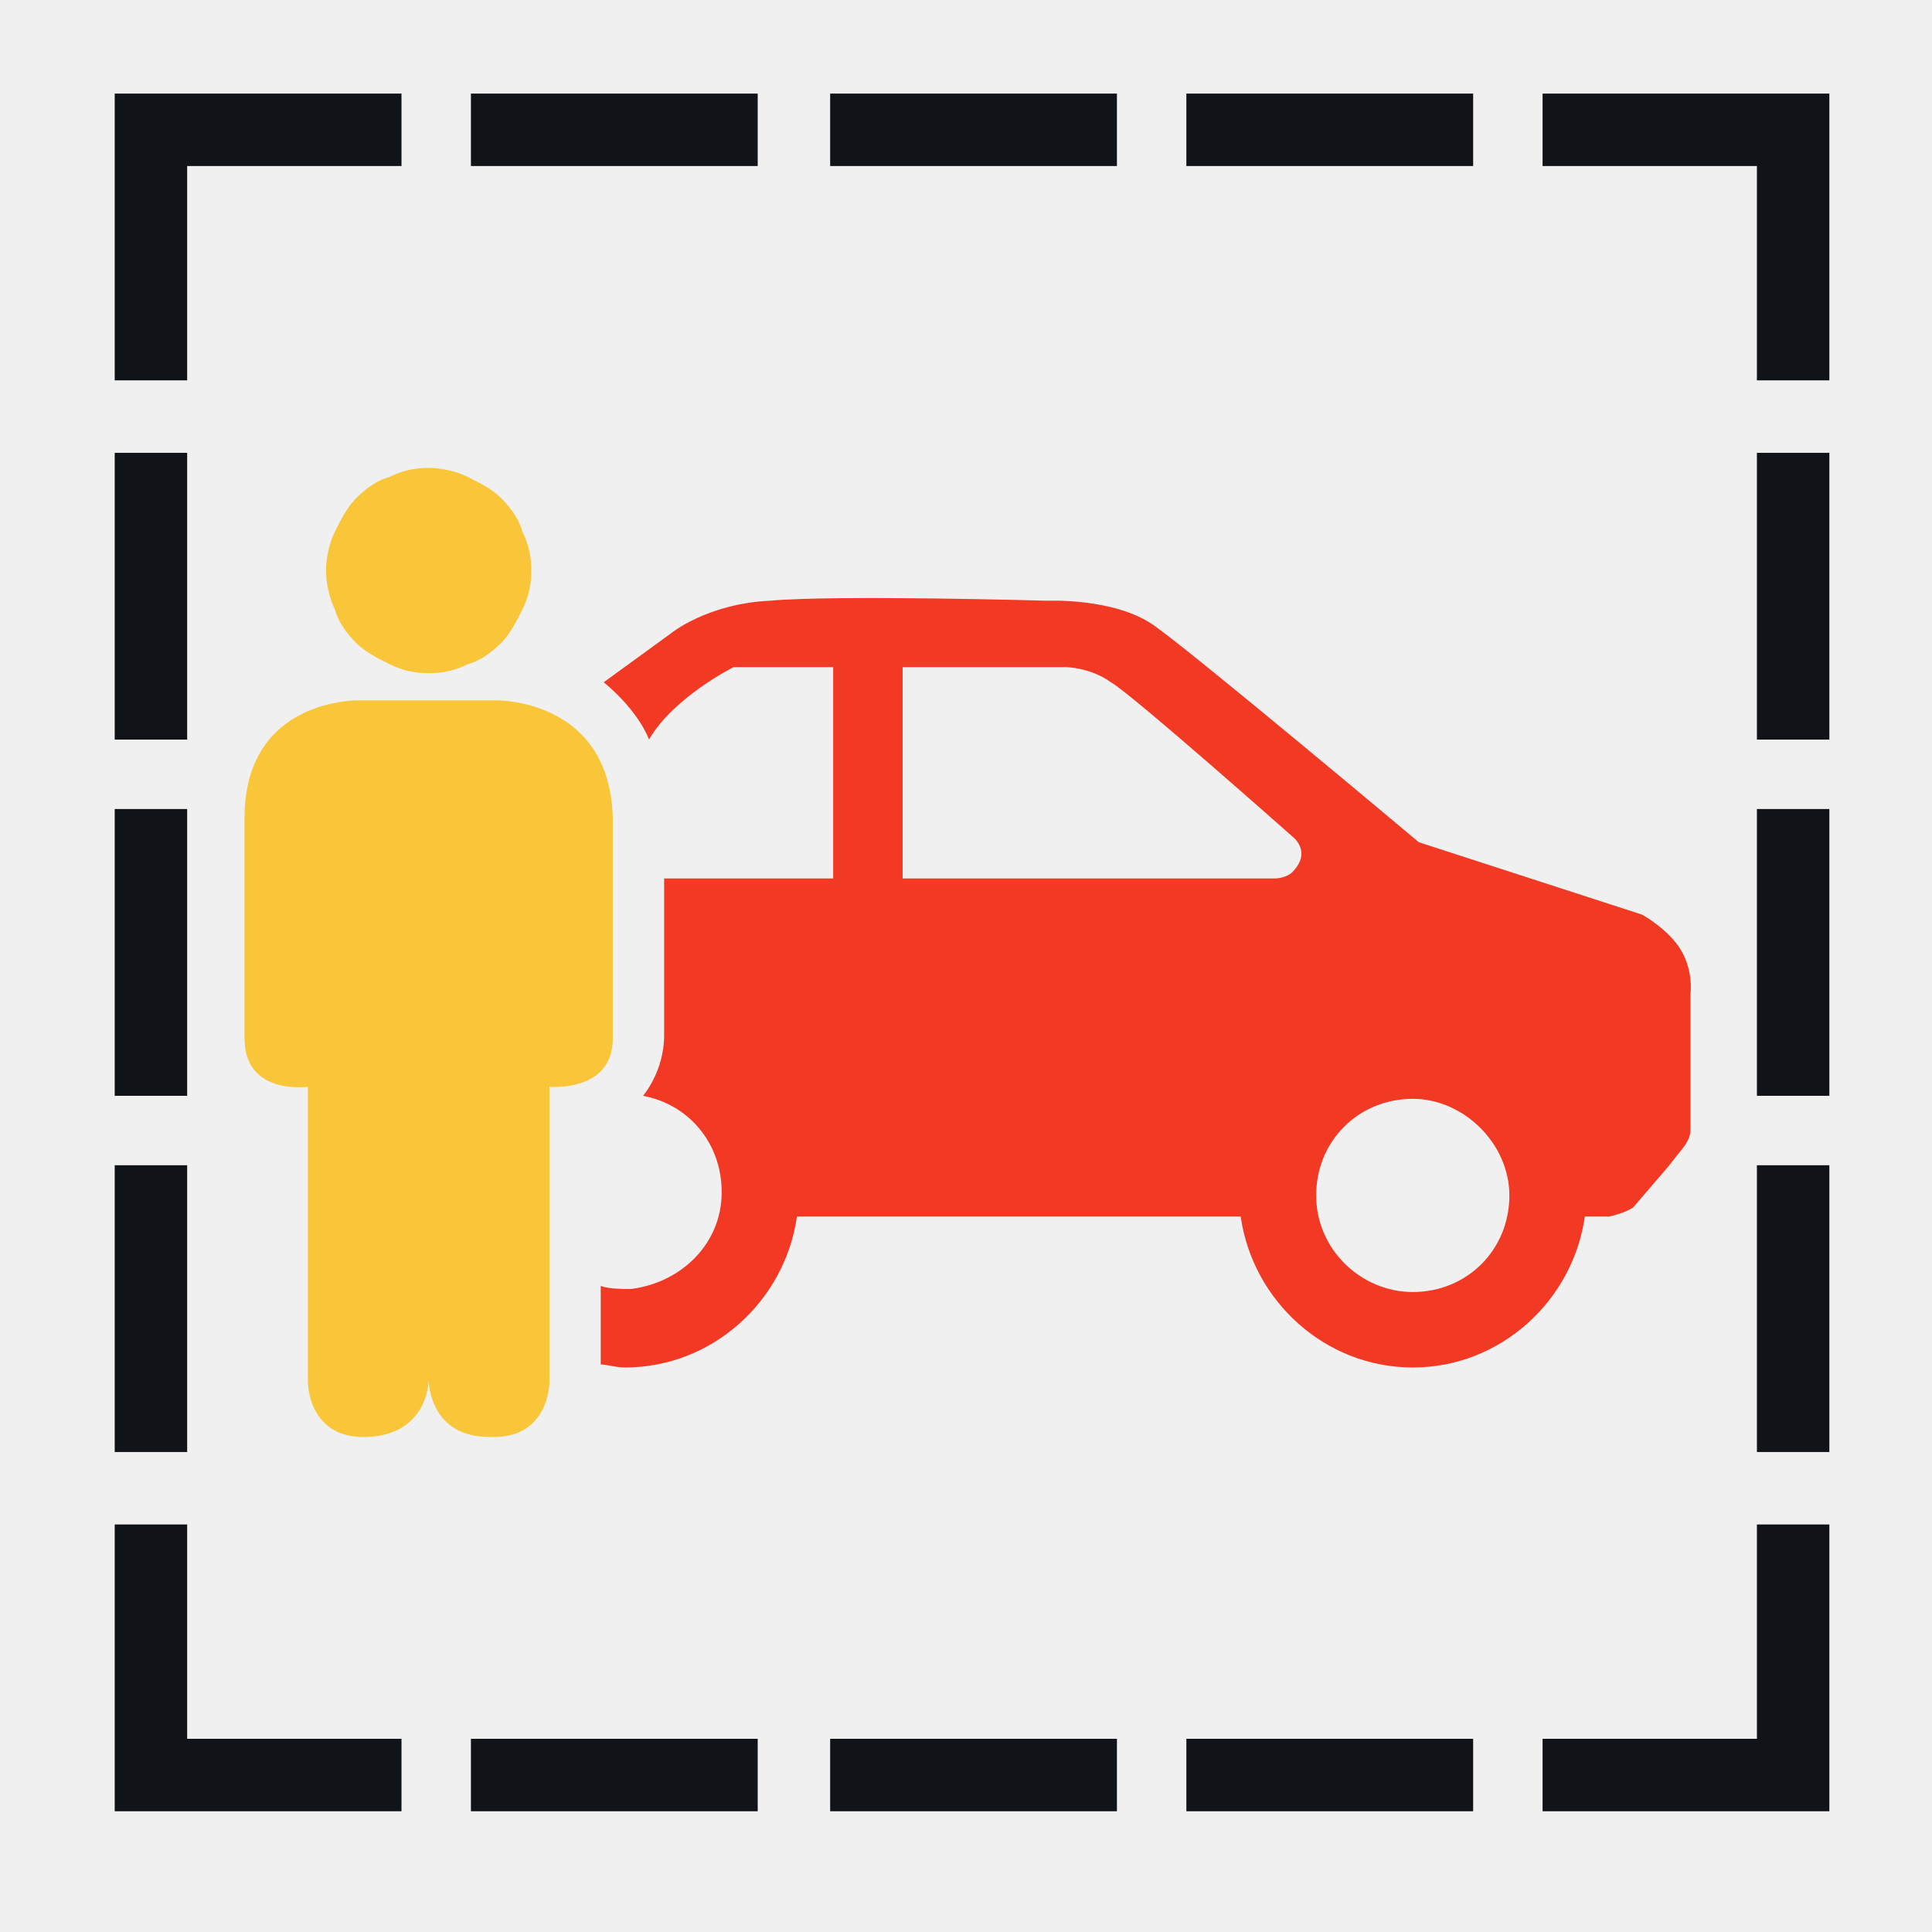
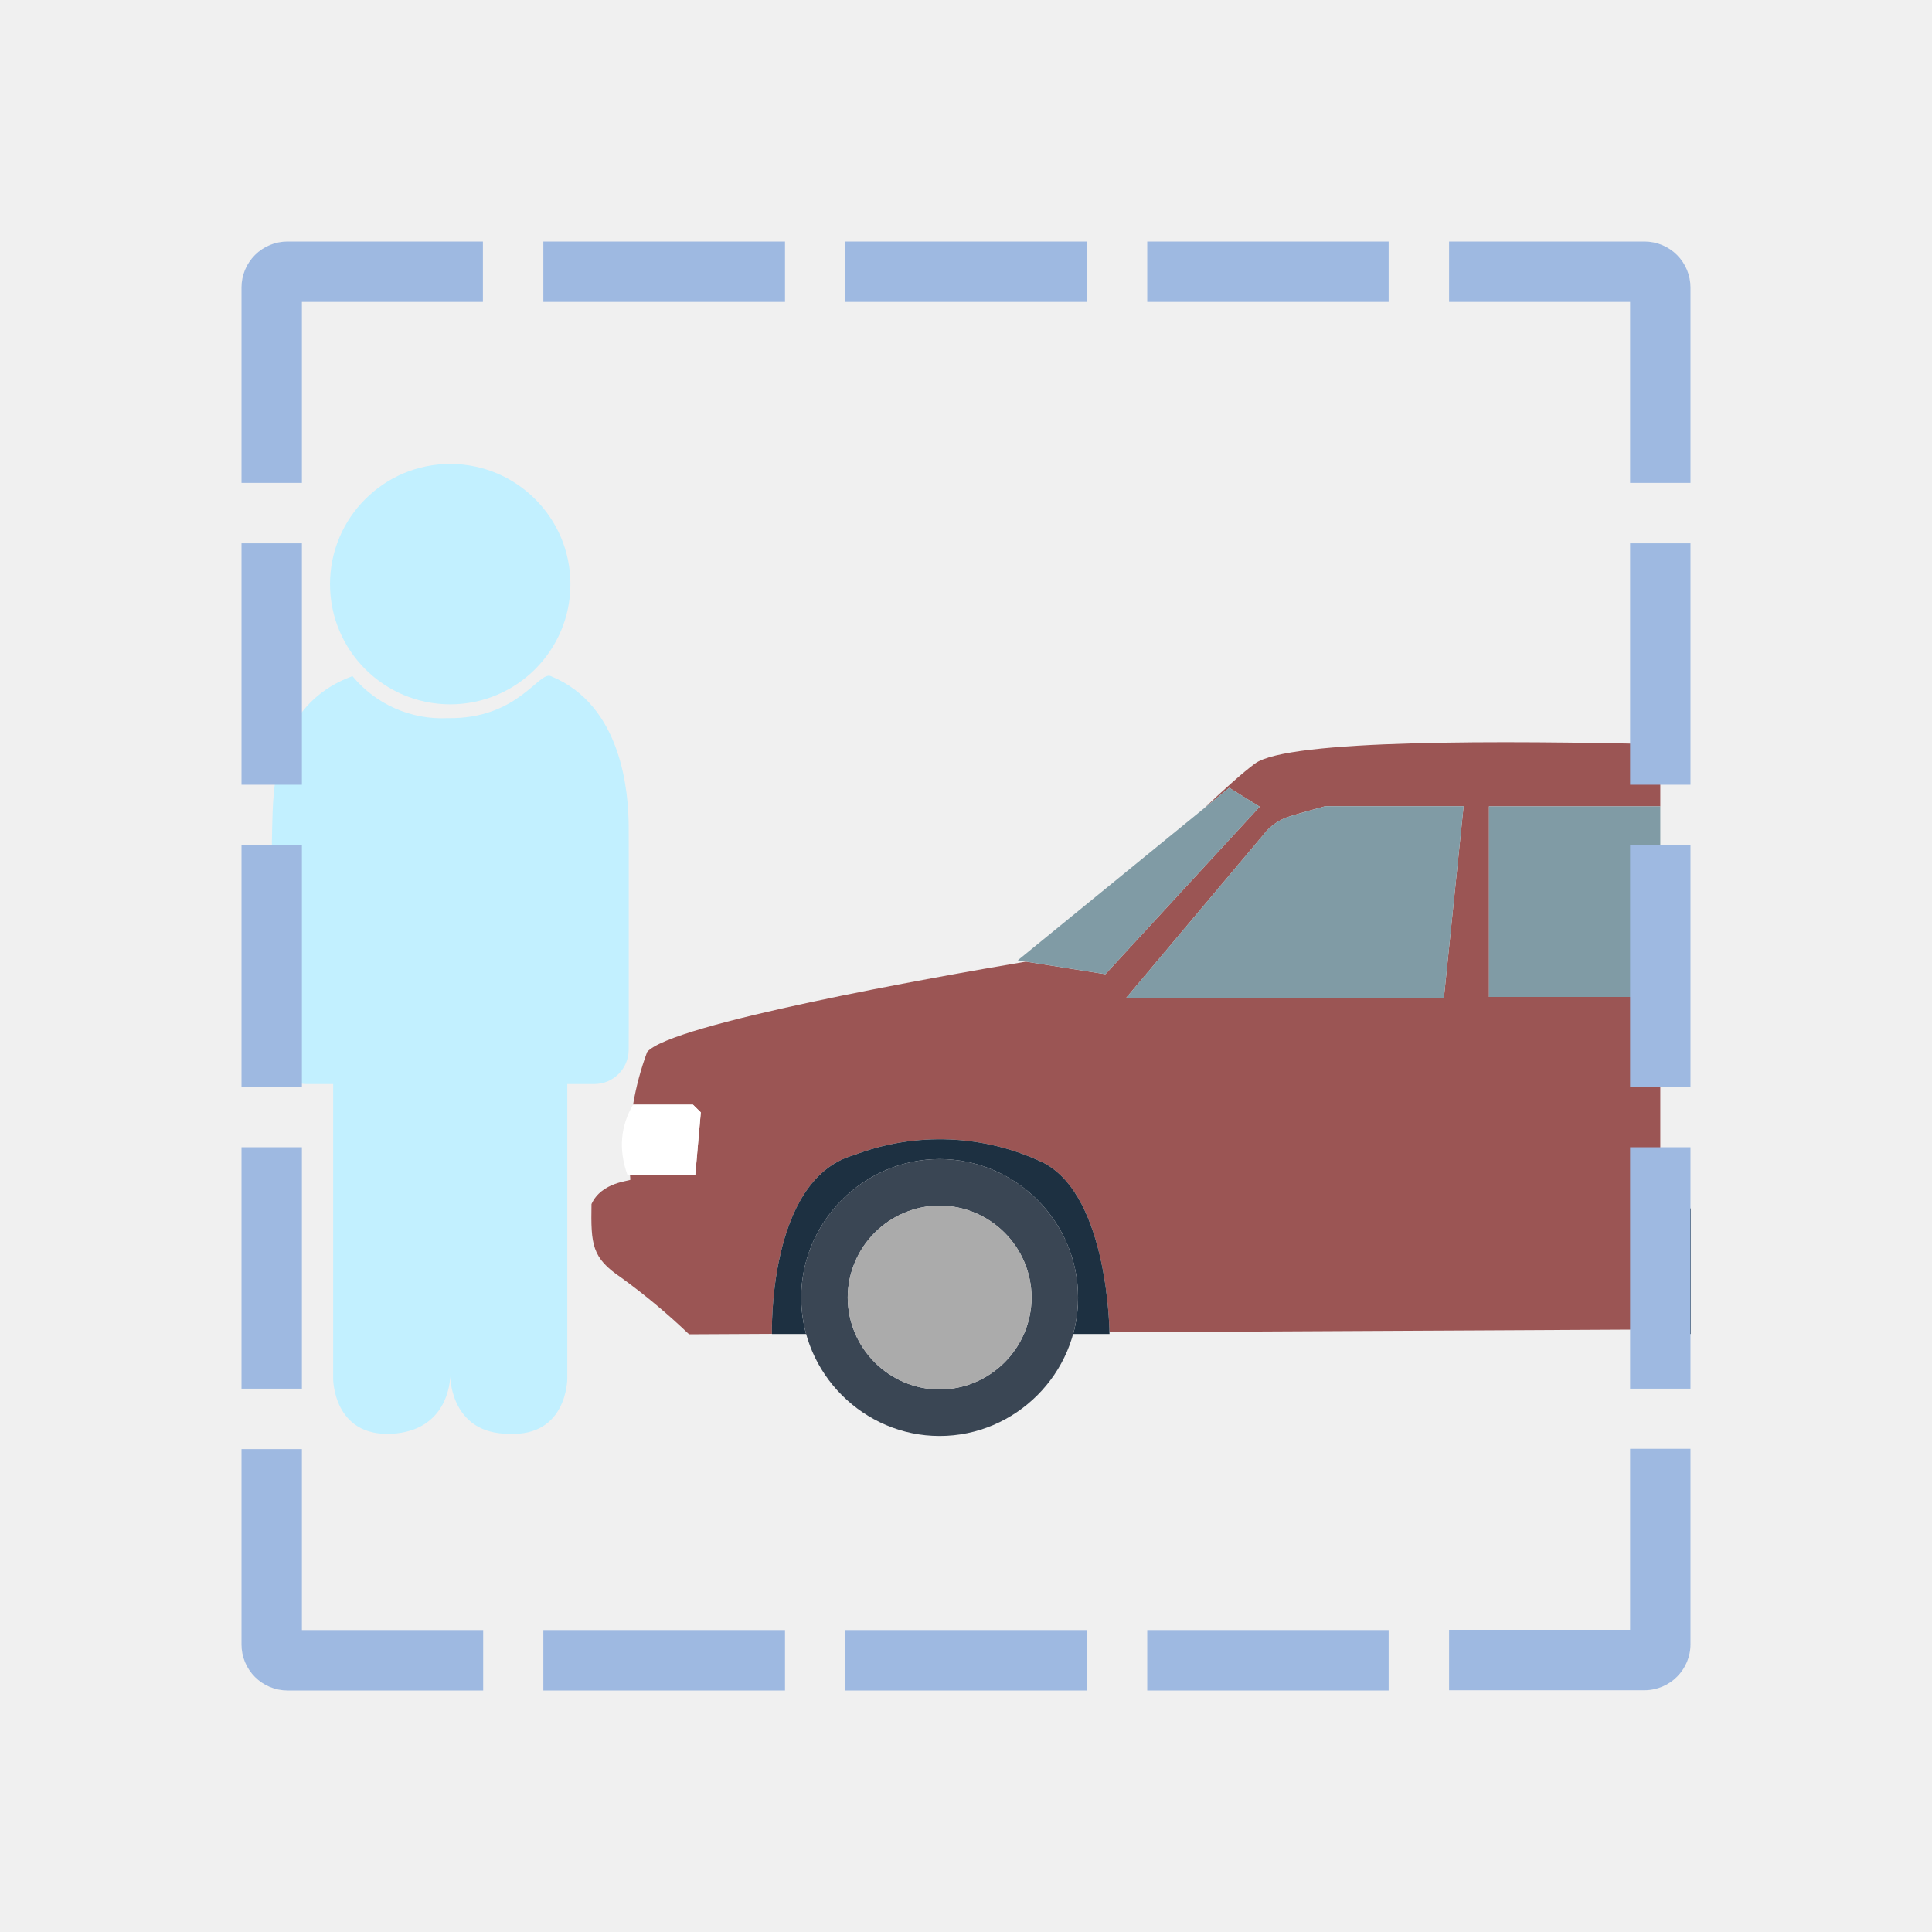
- <svg xmlns="http://www.w3.org/2000/svg" version="1.1" id="Layer_1" x="0px" y="0px" viewBox="0 0 64 64" style="enable-background:new 0 0 64 64;" xml:space="preserve">
-   <style type="text/css">
- 	.st0{fill:#101317;}
- 	.st1{fill:#F9C639;}
- 	.st2{fill:#F23923;}
- </style>
-   <g>
-     <g>
-       <path class="st0" d="M60.6,3.1h-9.5v2.4h7.1v7.1h2.4V3.1z" />
-     </g>
+ <svg xmlns="http://www.w3.org/2000/svg" xml:space="preserve" fill-rule="evenodd" stroke-linejoin="round" stroke-miterlimit="2" clip-rule="evenodd" viewBox="0 0 64 64">
+   <g id="red">
+     <path fill="#9b5554" d="M55 40.008c-.622 1.575-.657 3.494-.655 4.035l-17.592.09c-.012-.53-.159-4.535-2.167-5.605a7.963 7.963 0 0 0-6.304-.262c-2.81.796-2.715 5.758-2.711 5.92l-2.746.014a21.443 21.443 0 0 0-2.248-1.878c-.969-.653-1.006-1.082-.983-2.435.33-.736 1.288-.761 1.288-.809l-.014-.165h2.165l.182-2.064-.26-.256h-1.984a9.57 9.57 0 0 1 .466-1.744c.784-.932 9.518-2.482 12.546-2.994l2.635.416 5.111-5.547-1.009-.628-.822.67c.679-.644 1.279-1.18 1.675-1.472 1.099-.814 8.35-.757 13.427-.641v2.058h-5.675v6.313H55v6.984Zm-17.692-6.955 10.524-.003.652-6.342h-4.587s-.845.232-1.146.326a1.769 1.769 0 0 0-.917.639l-4.526 5.38Z" />
  </g>
-   <g>
-     <g>
-       <path class="st0" d="M39.3,57.6h9.5V60h-9.5V57.6z" />
-     </g>
+   <g id="grey">
+     <path fill="#1d3041" d="M56.011 44.191h-.651s-.081-2.33.651-4.184v4.184Zm-29.308 0h-1.132s-.147-5.116 2.711-5.925a7.963 7.963 0 0 1 6.304.262c2.151 1.146 2.168 5.663 2.168 5.663h-1.203c.107-.393.162-.799.162-1.207 0-2.516-2.07-4.587-4.586-4.588-2.516.002-4.586 2.073-4.586 4.589 0 .407.055.813.162 1.206Z" />
+     <path fill="#3a4654" d="M31.127 38.396c2.516 0 4.586 2.071 4.586 4.587 0 2.516-2.07 4.586-4.586 4.586-2.516 0-4.586-2.07-4.586-4.586.001-2.516 2.07-4.585 4.586-4.587Zm0 1.541a3.061 3.061 0 0 0-3.046 3.046 3.062 3.062 0 0 0 3.046 3.046 3.062 3.062 0 0 0 3.046-3.046 3.061 3.061 0 0 0-3.046-3.046Z" />
+     <path fill="#ababab" d="M31.127 39.937a3.061 3.061 0 0 1 3.046 3.046 3.062 3.062 0 0 1-3.046 3.046 3.062 3.062 0 0 1-3.046-3.046 3.061 3.061 0 0 1 3.046-3.046Z" />
  </g>
-   <g>
-     <g>
-       <path class="st0" d="M27.5,57.6h9.5V60h-9.5V57.6z" />
-     </g>
+   <g id="white">
+     <path fill="#fff" fill-rule="nonzero" d="M20.971 36.593h1.984l.26.256-.182 2.064h-2.252c-.297-.845-.222-1.617.19-2.32Z" />
  </g>
-   <g>
-     <g>
-       <path class="st0" d="M15.6,57.6h9.5V60h-9.5V57.6z" />
-     </g>
-   </g>
-   <g>
-     <g>
-       <path class="st0" d="M3.8,38.6h2.4v9.5H3.8V38.6z" />
-     </g>
-   </g>
-   <g>
-     <g>
-       <path class="st0" d="M3.8,60h9.5v-2.4H6.2v-7.1H3.8V60z" />
-     </g>
-   </g>
-   <g>
-     <g>
-       <path class="st0" d="M58.2,26.8h2.4v9.5h-2.4V26.8z" />
-     </g>
-   </g>
-   <g>
-     <g>
-       <path class="st0" d="M3.8,26.8h2.4v9.5H3.8V26.8z" />
-     </g>
-   </g>
-   <g>
-     <g>
-       <path class="st0" d="M60.6,50.5h-2.4v7.1h-7.1V60h9.5V50.5z" />
-     </g>
-   </g>
-   <g>
-     <g>
-       <path class="st0" d="M58.2,15h2.4v9.5h-2.4V15z" />
-     </g>
-   </g>
-   <g>
-     <g>
-       <path class="st0" d="M58.2,38.6h2.4v9.5h-2.4V38.6z" />
-     </g>
-   </g>
-   <g>
-     <g>
-       <path class="st0" d="M6.2,5.5h7.1V3.1H3.8v9.5h2.4V5.5z" />
-     </g>
-   </g>
-   <g>
-     <g>
-       <path class="st0" d="M27.5,3.1h9.5v2.4h-9.5V3.1z" />
-     </g>
-   </g>
-   <g>
-     <g>
-       <path class="st0" d="M15.6,3.1h9.5v2.4h-9.5V3.1z" />
-     </g>
-   </g>
-   <g>
-     <g>
-       <path class="st0" d="M39.3,3.1h9.5v2.4h-9.5V3.1z" />
-     </g>
-   </g>
-   <g>
-     <g>
-       <path class="st0" d="M3.8,15h2.4v9.5H3.8V15z" />
-     </g>
-   </g>
-   <g>
-     <g>
-       <path class="st1" d="M17.6,18.9c0,0.5-0.1,0.9-0.3,1.3c-0.2,0.4-0.4,0.8-0.7,1.1c-0.3,0.3-0.7,0.6-1.1,0.7    c-0.4,0.2-0.8,0.3-1.3,0.3c-0.5,0-0.9-0.1-1.3-0.3c-0.4-0.2-0.8-0.4-1.1-0.7c-0.3-0.3-0.6-0.7-0.7-1.1c-0.2-0.4-0.3-0.9-0.3-1.3    s0.1-0.9,0.3-1.3c0.2-0.4,0.4-0.8,0.7-1.1c0.3-0.3,0.7-0.6,1.1-0.7c0.4-0.2,0.8-0.3,1.3-0.3c0.4,0,0.9,0.1,1.3,0.3    c0.4,0.2,0.8,0.4,1.1,0.7c0.3,0.3,0.6,0.7,0.7,1.1C17.5,18,17.6,18.4,17.6,18.9z" />
-     </g>
-   </g>
-   <g>
-     <g>
-       <path class="st1" d="M16.4,23.2h-4.5c0,0-3.8-0.1-3.8,3.9c0,3.4,0,6.5,0,7.3c0,1.9,2.1,1.6,2.1,1.6v9.8c0,0,0,1.9,2,1.8    c1.9-0.1,2-1.7,2-1.9c0,0.2,0.1,1.9,2,1.9c2,0.1,2-1.8,2-1.8V36c0,0,2.1,0.2,2.1-1.6c0-0.8,0-3.9,0-7.3    C20.2,23.1,16.4,23.2,16.4,23.2z" />
-     </g>
-   </g>
-   <g>
-     <g>
-       <path class="st2" d="M55.7,31.5c-0.4-0.7-1.3-1.2-1.3-1.2L47,27.9c0,0-7.5-6.3-8.8-7.2c-1.3-0.9-3.5-0.8-3.5-0.8s-7-0.2-9.2,0    C23.4,20,22.2,21,22.2,21L20,22.6c1.2,1,1.5,1.9,1.5,1.9c0.8-1.4,2.8-2.4,2.8-2.4h3.3l0,7H22c0,0,0,4,0,5.2s-0.7,2-0.7,2    c1.6,0.3,2.7,1.7,2.6,3.4c-0.1,1.6-1.4,2.8-3,3c-0.3,0-0.7,0-1-0.1v2.6c0.2,0,0.5,0.1,0.8,0.1c2.9,0,5.3-2.2,5.7-5h14.7    c0.4,2.8,2.8,5,5.7,5c2.9,0,5.3-2.2,5.7-5h0.8c0,0,0.5-0.1,0.8-0.3c0,0,0.6-0.7,1.2-1.4c0.3-0.4,0.5-0.6,0.6-0.8    c0.1-0.2,0.1-0.3,0.1-0.5v-4.4C56,32.9,56.1,32.2,55.7,31.5z M42.8,28.9c0,0-0.2,0.2-0.6,0.2c-0.4,0-12.3,0-12.3,0v-7h5.4    c0,0,0.8,0,1.5,0.5c0.7,0.4,6,5.1,6,5.1S43.5,28.2,42.8,28.9z M46.8,42.8c-1.7,0-3.2-1.4-3.2-3.2c0-1.8,1.4-3.2,3.2-3.2    c1.7,0,3.2,1.5,3.2,3.2C50,41.4,48.6,42.8,46.8,42.8z" />
-     </g>
+   <g id="blue">
+     <path fill="#809ba5" d="M55 33.024h-5.675v-6.313H55v6.313Zm-17.692.029 4.526-5.38c.228-.306.55-.532.917-.639.381-.113.763-.222 1.146-.326h4.587l-.652 6.342-10.524.003Zm-3.593-1.241 7.005-5.716 1.009.628-5.111 5.547-2.903-.459Z" />
+     <path fill="#c2f0ff" d="M9.012 33.677c-.009-1.855-.024-5.368.004-6.278.037-1.183-.011-4.027 2.66-5.001a3.844 3.844 0 0 0 3.15 1.391c2.336.039 3.017-1.565 3.421-1.391 2.363.964 2.576 3.856 2.579 5.001l.002.969v5.768l-.001.077-.001.571a1.141 1.141 0 0 1-1.125 1.126h-.909v9.764s0 1.923-1.939 1.822c-1.842 0-1.939-1.72-1.939-1.923 0 .203-.097 1.822-1.939 1.923-1.939.101-1.939-1.822-1.939-1.822V35.91h-.894a1.142 1.142 0 0 1-1.126-1.126l-.001-.374A2.371 2.371 0 0 1 9 34.136c0-.135.004-.286.012-.459Zm5.902-18.309a3.984 3.984 0 0 1 3.982 3.982 3.984 3.984 0 0 1-3.982 3.982 3.984 3.984 0 0 1-3.982-3.982 3.984 3.984 0 0 1 3.982-3.982Z" />
+     <path fill="#9eb9e1" d="M54.475 8A1.524 1.524 0 0 1 56 9.525v6.472h-2.001v-5.996h-5.996V8h6.472ZM38.004 53.999h7.997V56h-7.997v-2.001Zm-10.007 0h8.006V56h-8.006v-2.001Zm-9.998 0h8.005V56h-8.005v-2.001ZM8 38.004h2.001v7.997H8v-7.997ZM9.525 56A1.524 1.524 0 0 1 8 54.475v-6.472h2.001v5.996h6.005V56H9.525Zm44.474-28.003H56v7.997h-2.001v-7.997ZM8 27.997h2.001v7.997H8v-7.997Zm48 19.997v6.473a1.525 1.525 0 0 1-1.525 1.525h-6.472V53.99h5.996v-5.996H56Zm-2.001-29.995H56v7.997h-2.001v-7.997Zm0 20.005H56v7.997h-2.001v-7.997ZM10.001 10.001v5.996H8V9.525A1.524 1.524 0 0 1 9.525 8h6.472v2.001h-5.996ZM27.997 8h8.006v2.001h-8.006V8Zm-9.998 0h8.005v2.001h-8.005V8Zm20.005 0h7.997v2.001h-7.997V8ZM8 17.999h2.001v7.997H8v-7.997Z" />
  </g>
</svg>
